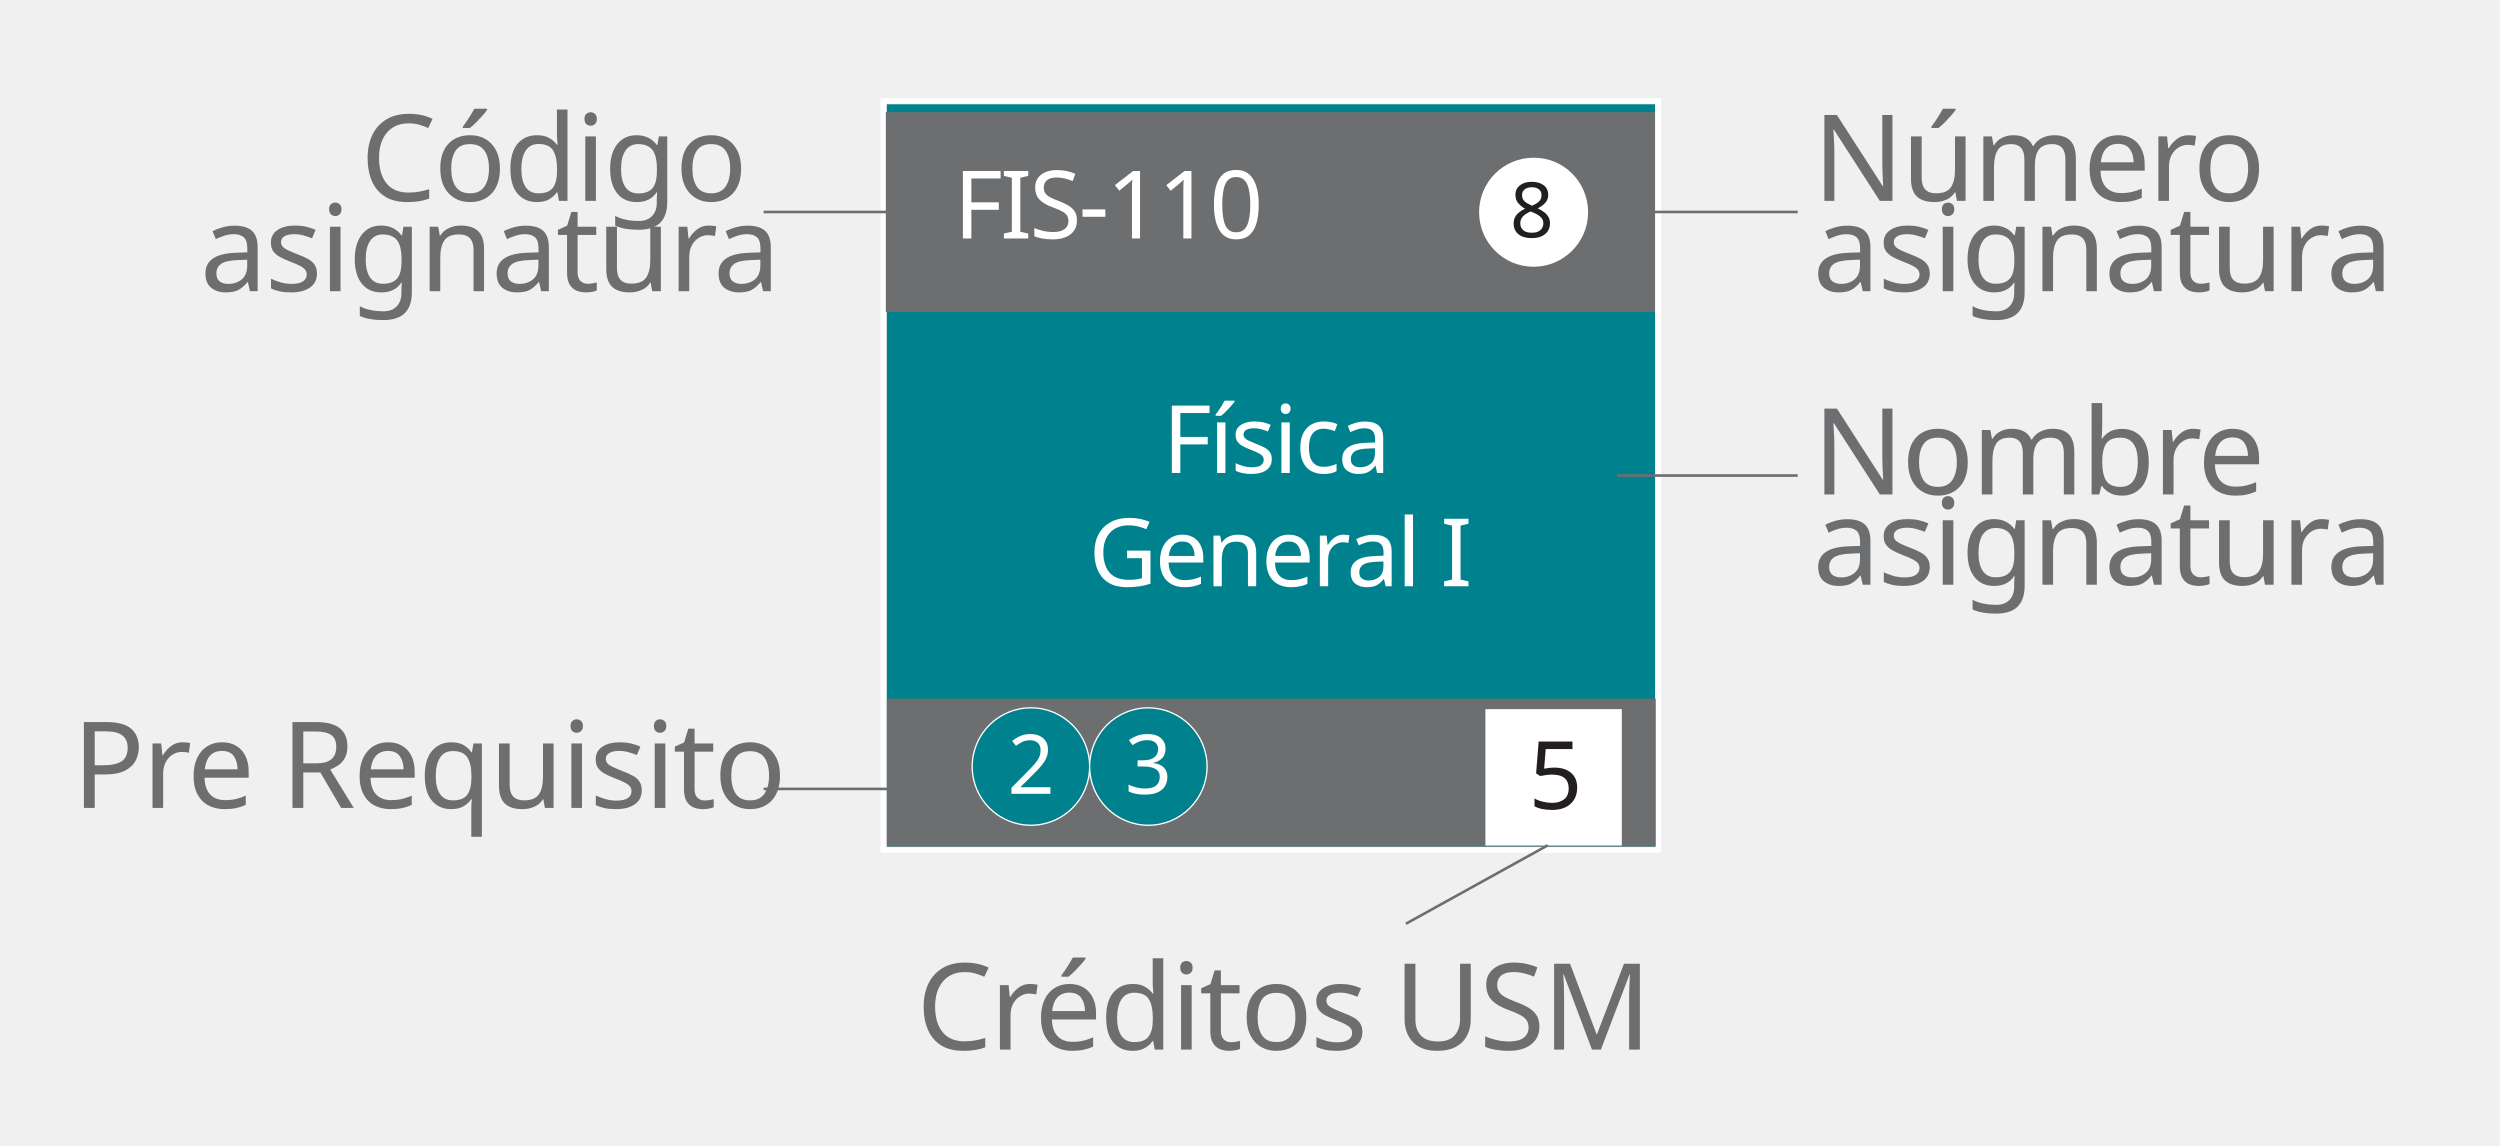
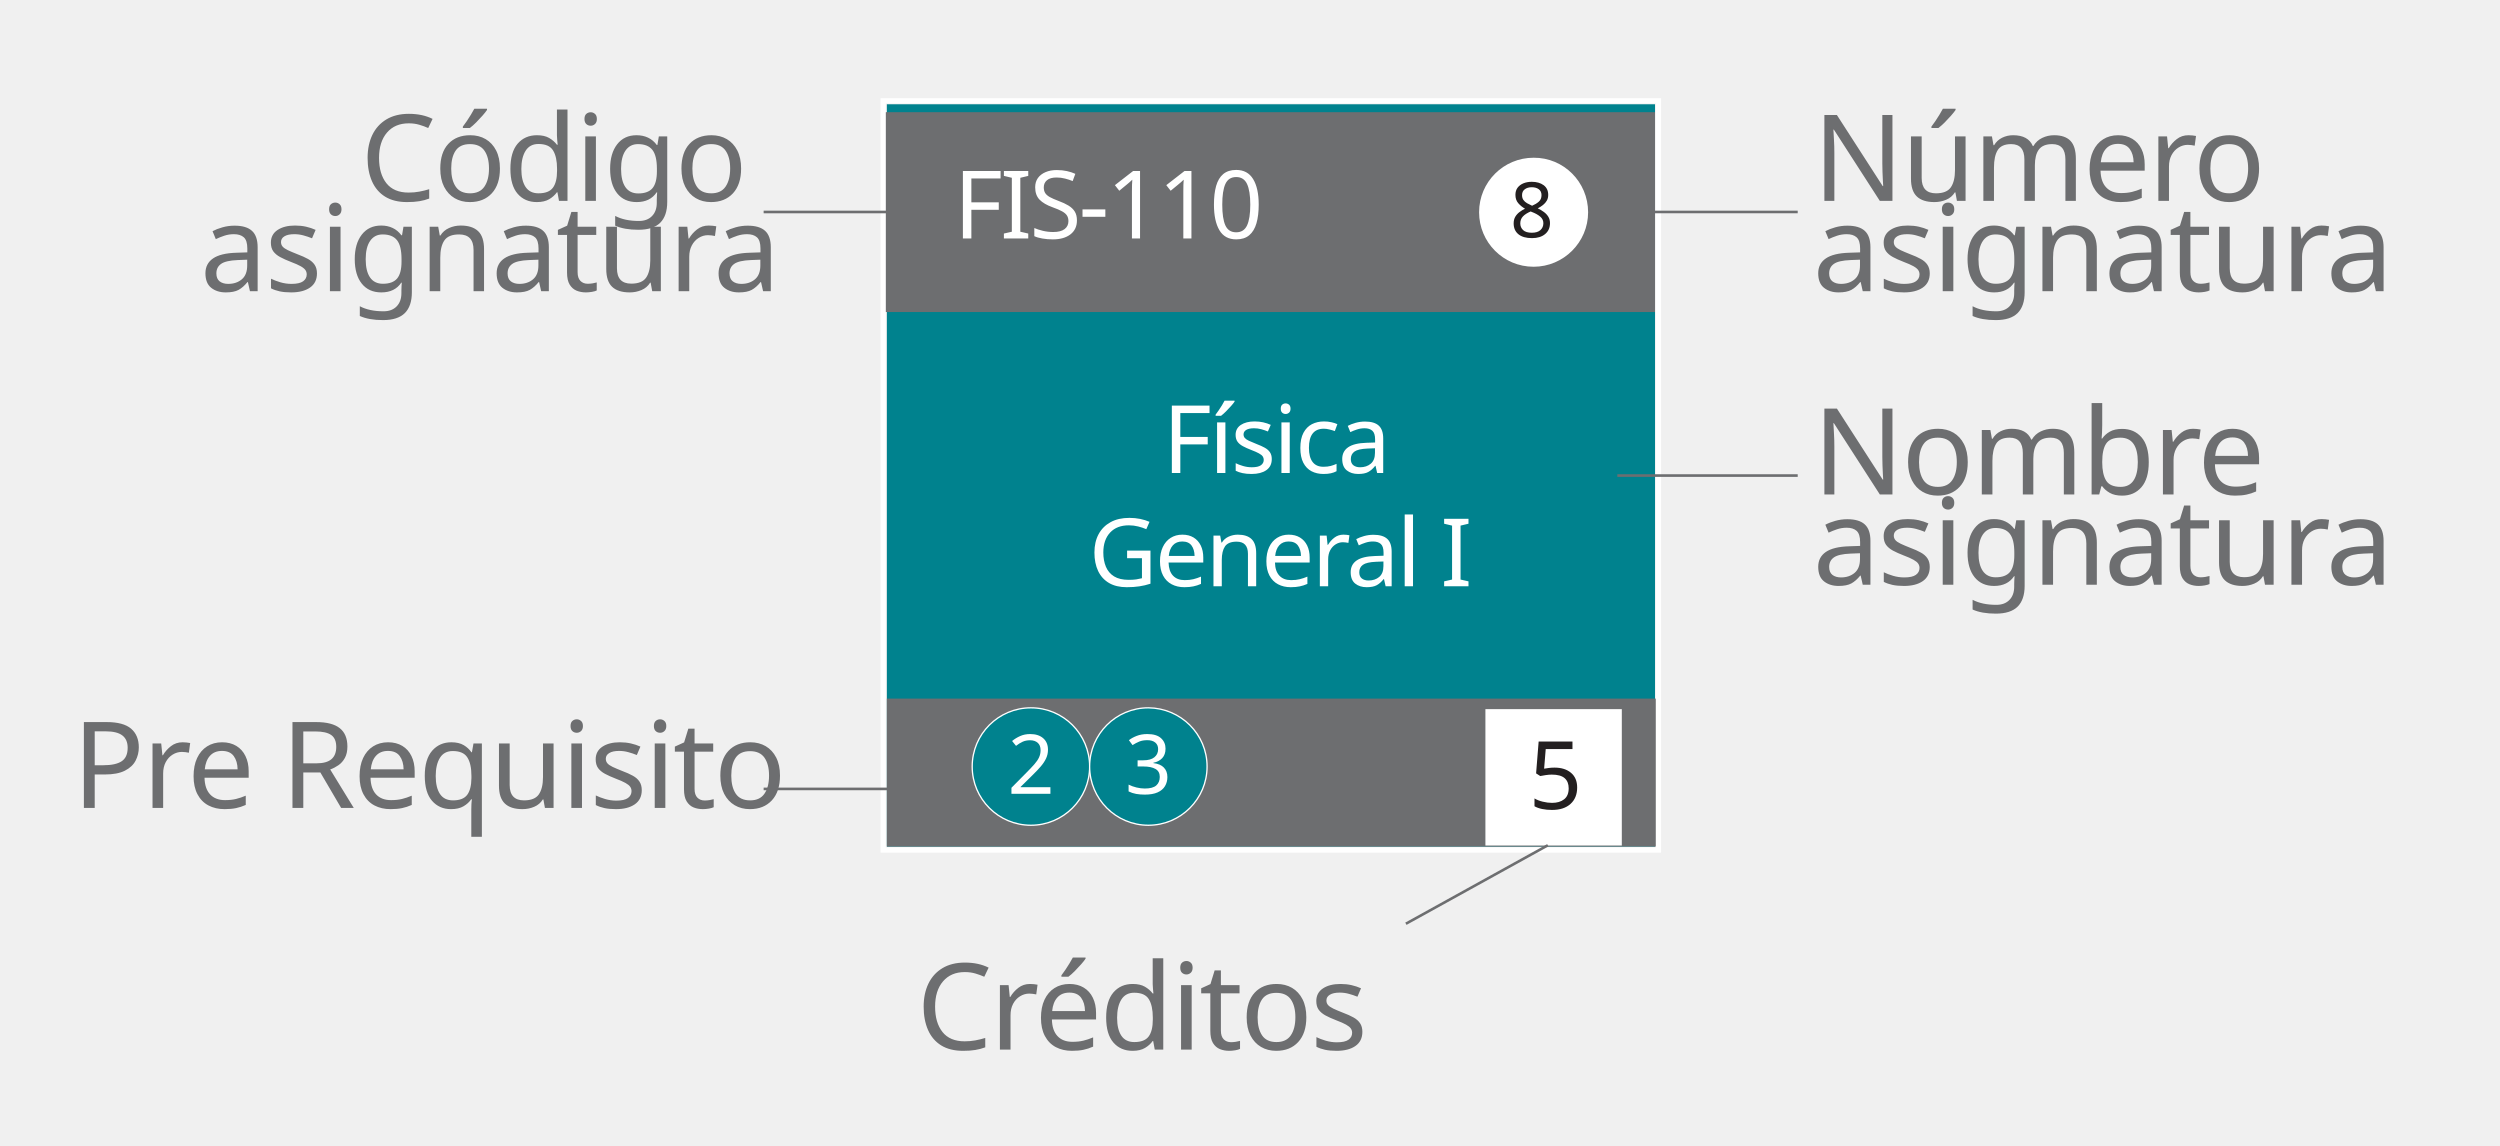
<svg xmlns="http://www.w3.org/2000/svg" viewBox="0 0 949.4 434.9">
  <style>.G{letter-spacing:-1}.P{fill:#6d6e70}.Q{font-family:OpenSans-Italic}.R{font-size:45.668px}.S{fill:#fff}.T{stroke-miterlimit:10}.U{font-family:OpenSans-Bold}.V{font-size:35.87px}.W{stroke:#6d6e70}.X{fill:#00828e}.Y{font-family:OpenSans-Regular}</style>
  <path d="M336.8 39.6h291.7v281.9H336.8z" class="X" />
  <path d="M335.4 42.6h293.1v75.9H335.4zm1.4 222.7h293.1v56.2H336.8z" class="P" />
  <path d="M603.1 80.6c0 11.4-9.3 20.7-20.7 20.7-11.5 0-20.7-9.3-20.7-20.7 0-11.5 9.3-20.7 20.7-20.7 11.4-.1 20.7 9.2 20.7 20.7z" class="S" />
  <text transform="translate(573.404 90.134)" class="G U" fill="#231f20" font-size="29.144">8</text>
  <text transform="translate(362.185 90.548)" class="G S U V">FIS-110</text>
  <path d="M564.1 269.3h51.8v51.8h-51.8z" class="S" />
  <text transform="translate(580.473 307.226)" class="G U V" fill="#231f20">5</text>
  <text>
    <tspan class="G S V Y" x="441.535" y="179.638">Física</tspan>
    <tspan x="413.435" y="222.638" class="G S V Y">General I</tspan>
  </text>
  <path d="M335.4 38.3h294.4v284.5H335.4z" fill="none" stroke="#fff" stroke-width="2" class="T" />
  <text>
    <tspan class="G P Q R" x="688.396" y="76.29">Número</tspan>
    <tspan y="110.59" class="G P Q R" x="688.396">asignatura</tspan>
  </text>
  <path d="M533.9 350.8l53.9-29.8m26.4-240.5h68.5" fill="none" class="T W" />
  <text>
    <tspan class="G P Q R" x="688.396" y="187.767">Nombre</tspan>
    <tspan y="222.067" class="G P Q R" x="688.396">asignatura</tspan>
  </text>
  <path d="M614.2 180.6h68.5" fill="none" class="T W" />
  <text>
    <tspan class="G P Q R" x="136.82" y="76.29">Código </tspan>
    <tspan x="75.92" y="110.59" class="G P Q R">asignatura</tspan>
  </text>
  <path d="M290 80.5h68.4" fill="none" class="T W" />
  <text transform="translate(27.42 306.825)" class="G P Q R">Pre Requisito</text>
  <path d="M290 299.6h68.4" fill="none" class="T W" />
-   <text transform="translate(347.988 398.609)" class="G P Q R">Créditos USM</text>
+   <text transform="translate(347.988 398.609)" class="G P Q R">Créditos</text>
  <circle cx="391.5" cy="291.1" r="22.3" stroke="#fff" stroke-width=".5" class="X" />
  <text transform="translate(382.607 301.45)" class="G S U" font-size="31.325">2</text>
  <path d="M458.4 291.1c0 12.3-10 22.3-22.3 22.3s-22.3-10-22.3-22.3 10-22.3 22.3-22.3c12.3.1 22.3 10 22.3 22.3z" stroke="#fff" stroke-width=".5" class="T X" />
  <text transform="translate(427.185 301.45)" class="G S U" font-size="31.325">3</text>
</svg>
